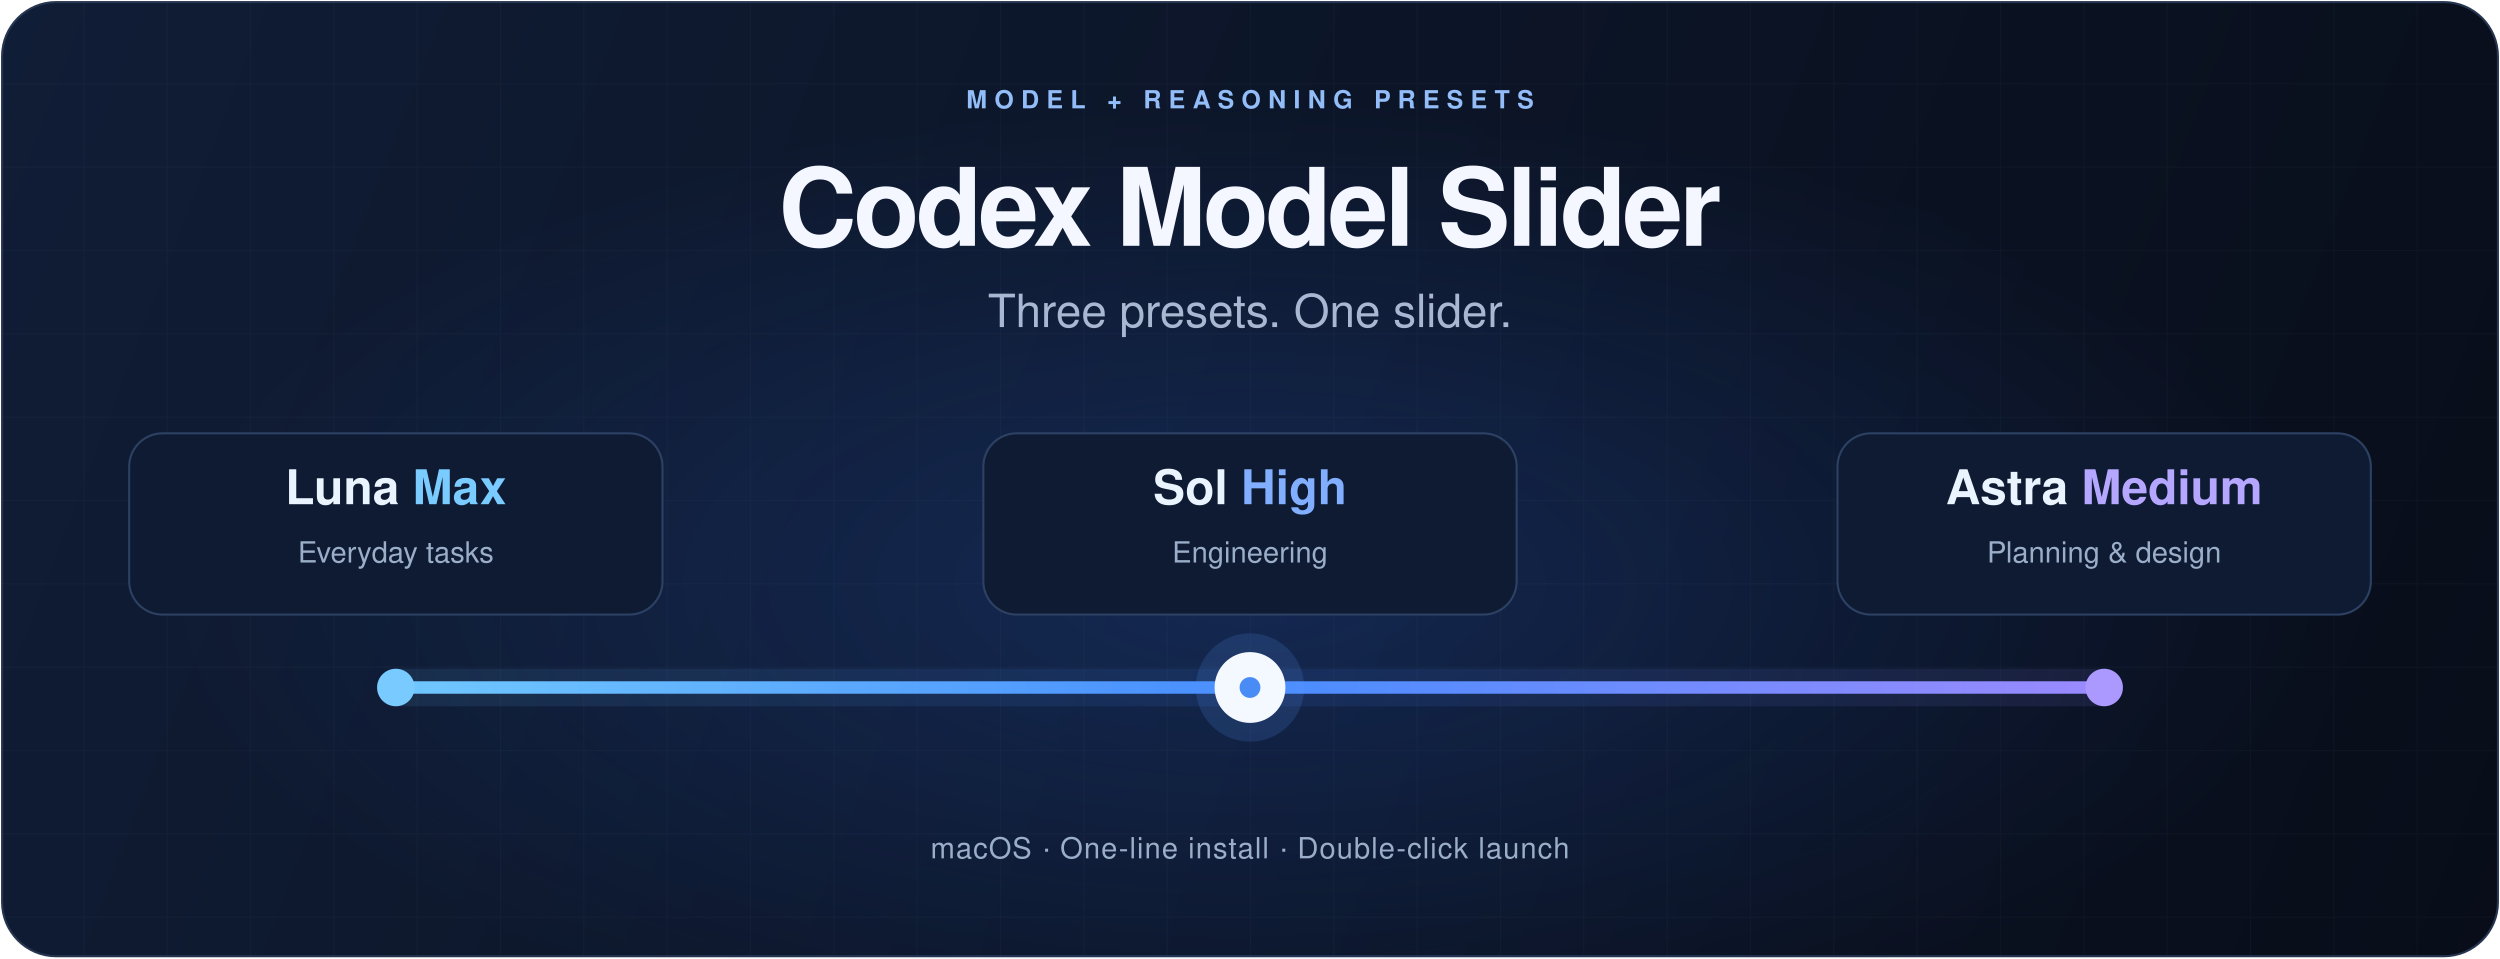
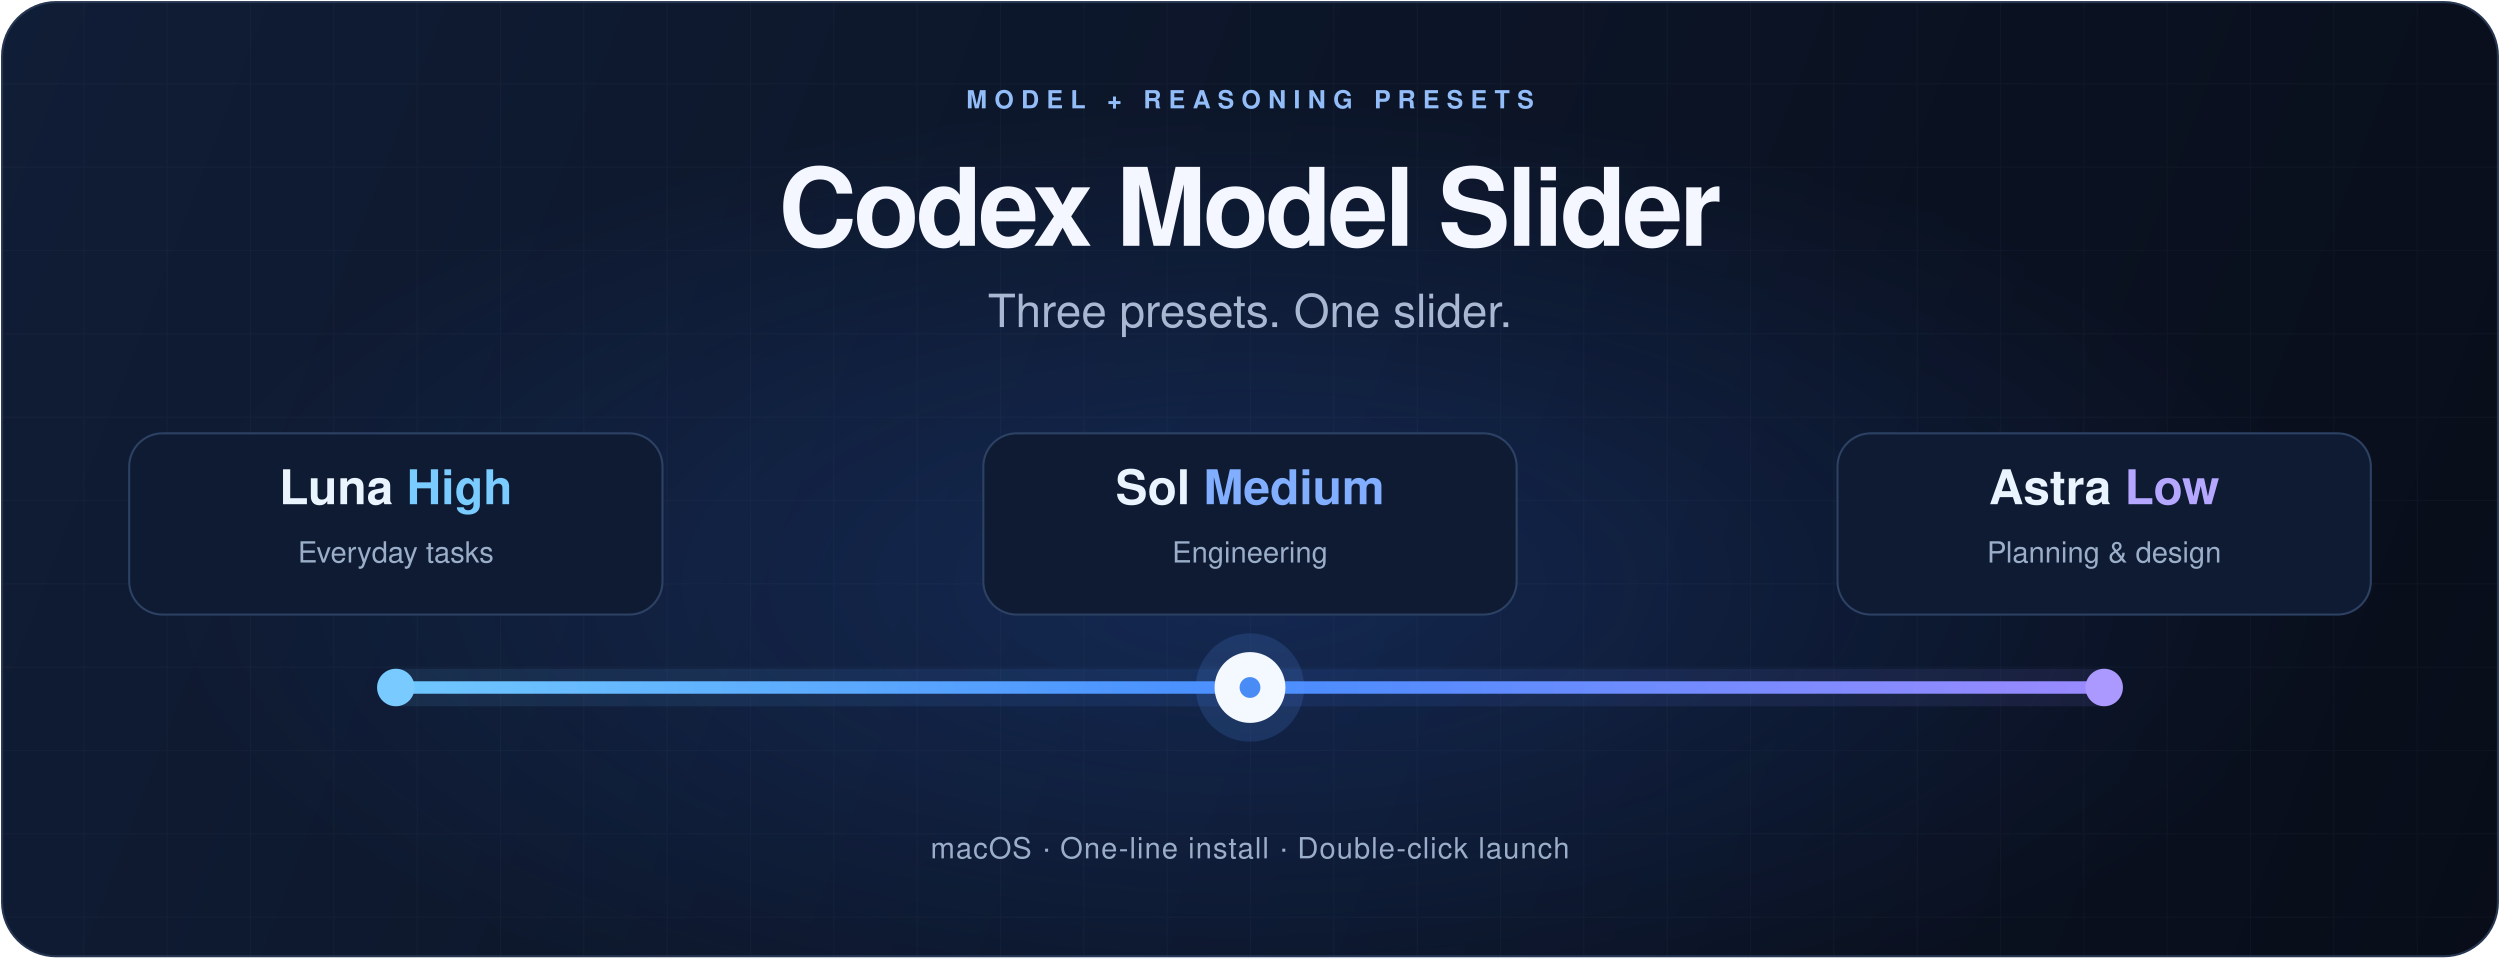
<svg xmlns="http://www.w3.org/2000/svg" width="768" height="294.4" viewBox="0 0 1200 460" fill="none">
  <defs>
    <linearGradient id="bg" x1="0" y1="0" x2="1200" y2="460" gradientUnits="userSpaceOnUse">
      <stop stop-color="#101D36" />
      <stop offset="1" stop-color="#080D19" />
    </linearGradient>
    <linearGradient id="track" x1="190" y1="0" x2="1010" y2="0" gradientUnits="userSpaceOnUse">
      <stop stop-color="#70C8FF" />
      <stop offset=".5" stop-color="#488DFF" />
      <stop offset="1" stop-color="#9B8AFF" />
    </linearGradient>
    <radialGradient id="halo">
      <stop stop-color="#3478FF" stop-opacity=".2" />
      <stop offset="1" stop-color="#3478FF" stop-opacity="0" />
    </radialGradient>
    <pattern id="grid" width="40" height="40" patternUnits="userSpaceOnUse">
      <path d="M40 0H0V40" stroke="#A1B7DF" stroke-opacity=".035" />
    </pattern>
  </defs>
  <rect x="1" y="1" width="1198" height="458" rx="26" fill="url(#bg)" stroke="#263550" />
  <rect x="1" y="1" width="1198" height="458" rx="26" fill="url(#grid)" />
  <ellipse cx="600" cy="280" rx="530" ry="230" fill="url(#halo)" />
  <g font-family="-apple-system, BlinkMacSystemFont, Segoe UI, Helvetica, Arial, sans-serif" text-anchor="middle">
    <text x="600" y="52" font-size="12" font-weight="600" letter-spacing="3.5" fill="#92BDF8">MODEL + REASONING PRESETS</text>
    <text x="600" y="118" font-size="52" font-weight="700" letter-spacing="-1.7" fill="#F4F7FF">Codex Model Slider</text>
    <text x="600" y="157" font-size="22" fill="#A9B8D2">Three presets. One slider.</text>
    <g fill="#0E1B32" stroke="#2C4163">
      <rect x="62" y="208" width="256" height="87" rx="16" />
      <rect x="472" y="208" width="256" height="87" rx="16" />
      <rect x="882" y="208" width="256" height="87" rx="16" />
    </g>
-     <text x="190" y="242" font-size="23" font-weight="600" fill="#EAF4FF">Luna <tspan fill="#7ACBFF">Max</tspan>
+     <text x="190" y="242" font-size="23" font-weight="600" fill="#EAF4FF">Luna <tspan fill="#7ACBFF">High</tspan>
    </text>
-     <text x="600" y="242" font-size="23" font-weight="600" fill="#EAF4FF">Sol <tspan fill="#82AEFF">High</tspan>
+     <text x="600" y="242" font-size="23" font-weight="600" fill="#EAF4FF">Sol <tspan fill="#82AEFF">Medium</tspan>
    </text>
-     <text x="1010" y="242" font-size="23" font-weight="600" fill="#EAF4FF">Astra <tspan fill="#B5A6FF">Medium</tspan>
+     <text x="1010" y="242" font-size="23" font-weight="600" fill="#EAF4FF">Astra <tspan fill="#B5A6FF">Low</tspan>
    </text>
    <g font-size="14" fill="#9BAEC9">
      <text x="190" y="270">Everyday tasks</text>
      <text x="600" y="270">Engineering</text>
      <text x="1010" y="270">Planning &amp; design</text>
    </g>
    <path d="M190 330H1010" stroke="url(#track)" stroke-width="18" stroke-opacity=".1" stroke-linecap="round" />
    <path d="M190 330H1010" stroke="url(#track)" stroke-width="6" stroke-linecap="round" />
    <circle cx="190" cy="330" r="9" fill="#79CBFF" />
    <circle cx="600" cy="330" r="26" fill="#5A98FF" fill-opacity=".16" />
    <circle cx="600" cy="330" r="17" fill="#F4F8FF" />
    <circle cx="600" cy="330" r="5" fill="#4A8CF5" />
    <circle cx="1010" cy="330" r="9" fill="#AB99FF" />
    <text x="600" y="412" font-size="14" fill="#9BAEC9" letter-spacing=".5">macOS  ·  One-line install  ·  Double-click launch</text>
  </g>
</svg>
